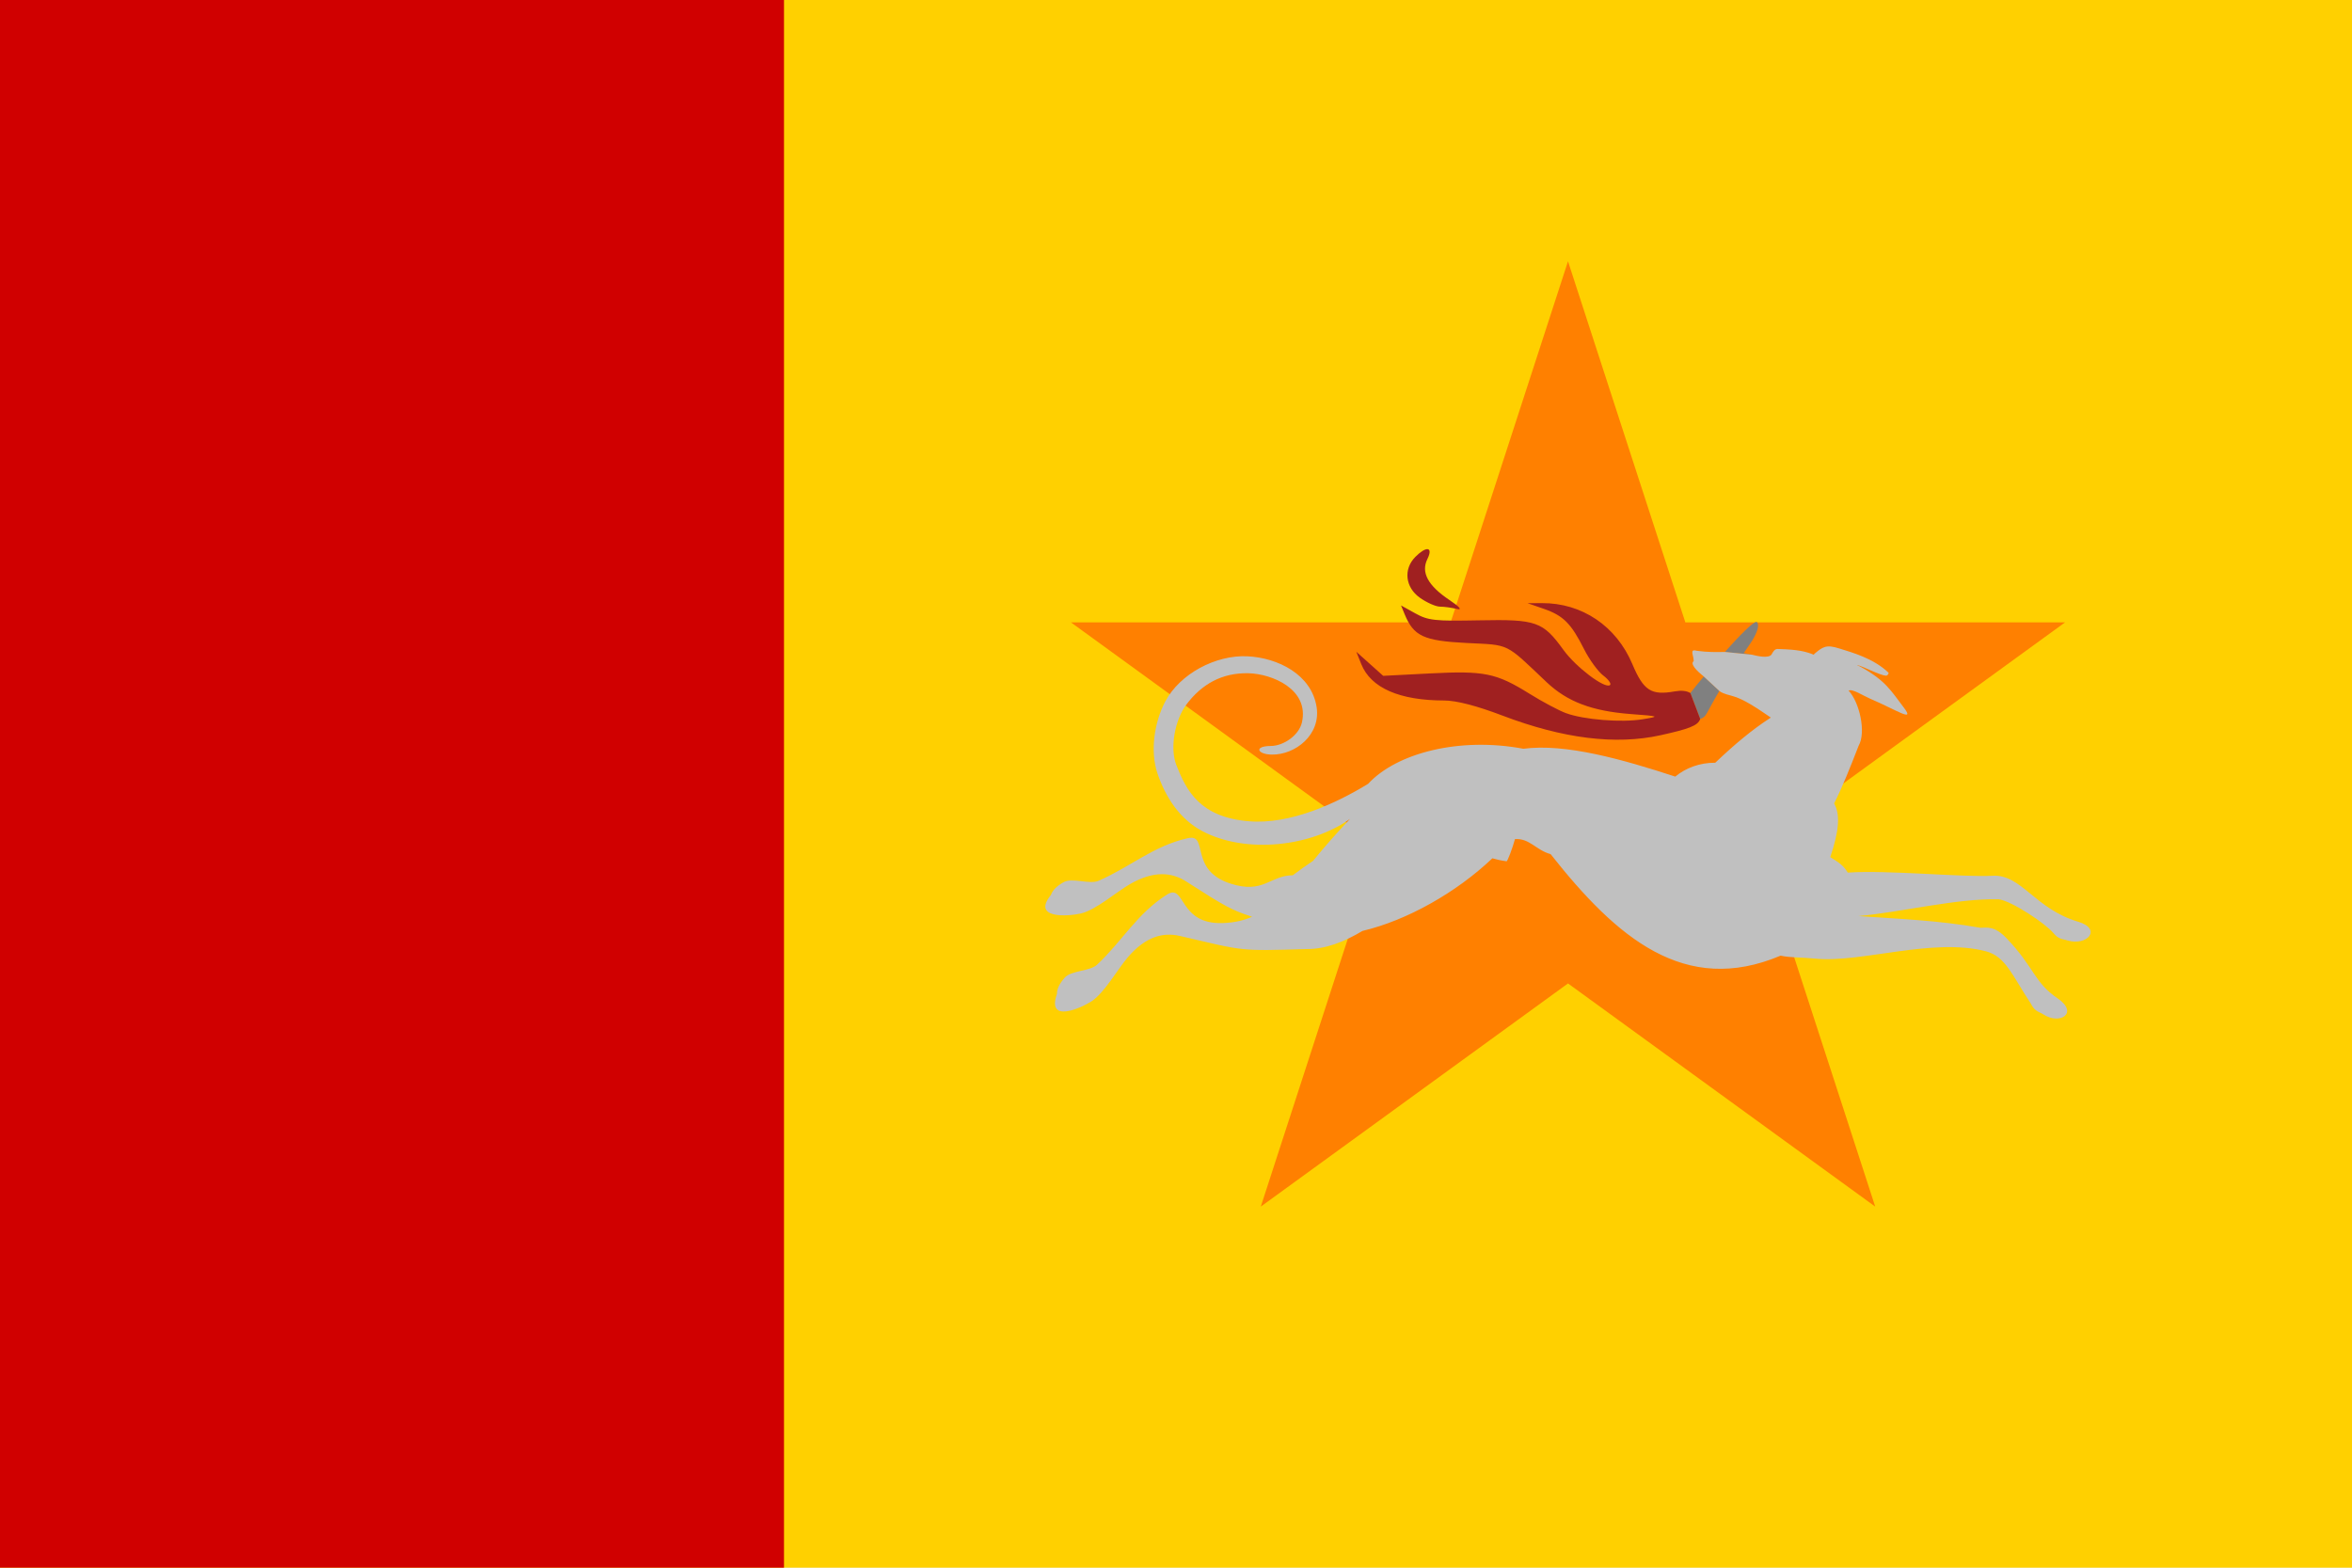
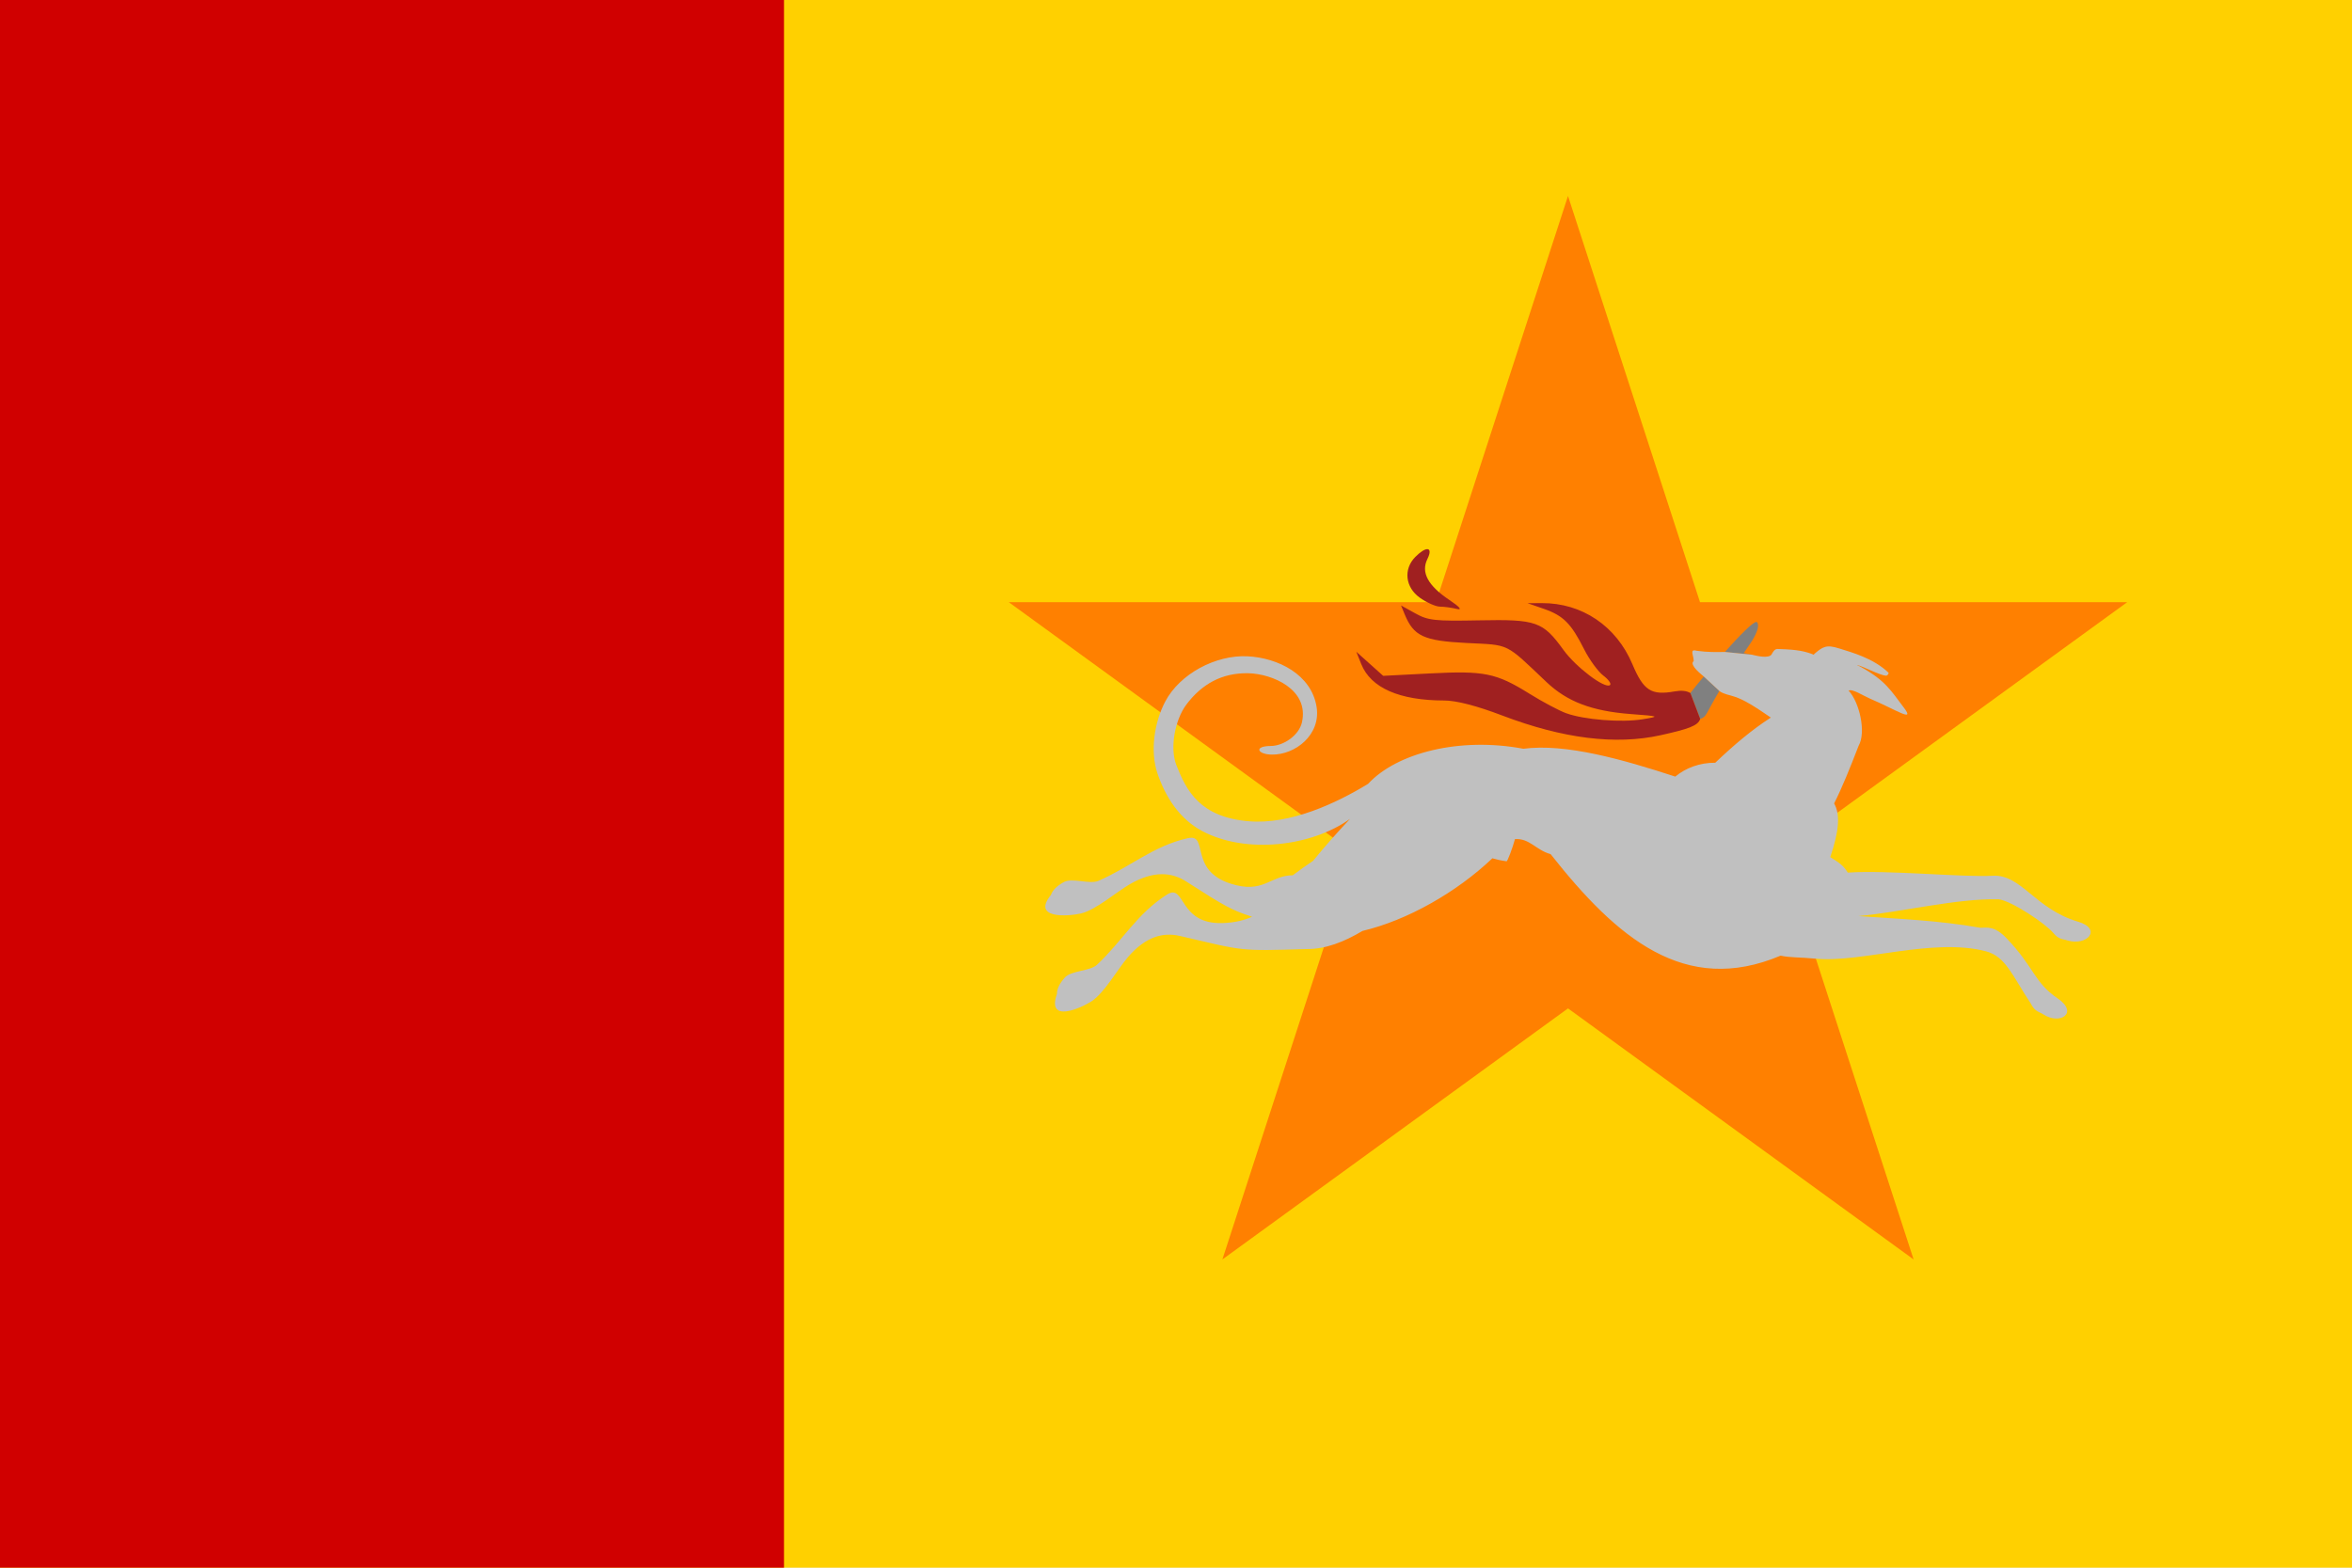
<svg xmlns="http://www.w3.org/2000/svg" xml:space="preserve" id="svg1" width="4608" height="3072" version="1.1" viewBox="0 0 1219.2 812.8">
  <defs id="defs1">
    <style id="style1">.cls-1{fill:#0283c0}.cls-2{fill:#fff}.cls-3{fill:#ef483f}</style>
  </defs>
-   <path id="rect1-1" d="M 0,0 V 812.8 H 1219.2 V 0 Z" style="fill:#ffd000;fill-opacity:1;fill-rule:evenodd;stroke:none;stroke-width:8.467;stroke-linecap:round;stroke-linejoin:round" />
-   <path id="path3" d="M 3072 512 L 2842.098 1219.566 L 2098.117 1219.566 L 2700.01 1656.867 L 2470.108 2364.434 L 3072 1927.133 L 3673.893 2364.434 L 3443.99 1656.865 L 4045.881 1219.566 L 3301.902 1219.566 L 3072 512 z" style="fill:#ff8000;fill-opacity:1;stroke-width:384;stroke-miterlimit:128" transform="scale(0.2645833)" />
-   <path id="rect2" d="M 0,0 V 812.8 H 406.4 V 0 Z" style="fill:#d00000;fill-opacity:1;stroke-width:1;stroke-linecap:round;stroke-linejoin:round;stroke-miterlimit:128" />
-   <path id="_72731584-7" d="m 910.521,322.452 c -1.744,-0.173 -8.877,7.132 -16.401,15.573 l 13.907,1.399 c -1.46,-0.359 -2.823,-0.624 -4.124,-0.826 1.141,-1.679 2.28,-3.355 3.569,-5.214 0,0 5.601,-8.077 3.325,-10.796 -0.067,-0.08 -0.159,-0.125 -0.276,-0.136 z m -27.342,28.273 c -2.811,3.374 -5.253,6.394 -6.949,8.585 l 5.091,13.444 c 3.509,-1.27 2.568,-2.125 9.947,-14.523 z" style="fill:gray;fill-opacity:1;fill-rule:evenodd;stroke:none;stroke-width:.265;stroke-miterlimit:4;stroke-dasharray:none" />
-   <path id="path10" d="m 739.891,284.712 c -1.277,-0.031 -3.507,1.283 -6.228,4.026 -6.296,6.345 -5.231,15.822 2.382,21.196 3.58,2.527 8.256,4.595 10.391,4.595 2.135,0 6.068,0.534 8.74,1.187 2.977,0.728 1.515,-1.047 -3.774,-4.583 -11.202,-7.488 -14.913,-14.345 -11.5,-21.254 1.663,-3.368 1.438,-5.131 -0.01,-5.166 z m 59.345,27.987 -7.379,0.042 8.491,2.955 c 10.031,3.491 14.078,7.557 20.796,20.898 2.742,5.444 7.24,11.607 9.995,13.695 2.756,2.088 4.281,4.311 3.39,4.94 -2.743,1.936 -17.635,-9.35 -24.068,-18.239 -10.689,-14.77 -14.019,-15.944 -43.58,-15.364 -23.187,0.455 -26.563,0.089 -33.224,-3.609 l -7.413,-4.117 1.863,4.526 c 4.701,11.412 9.854,13.814 32.042,14.937 22.839,1.156 19.699,-0.38 41.55,20.309 10.742,10.17 23.577,15.032 43.697,16.55 14.976,1.13 15.15,1.206 6.132,2.687 -10.997,1.805 -30.4,0.266 -39.746,-3.153 -3.666,-1.341 -12.19,-5.875 -18.942,-10.075 -17.293,-10.756 -23.378,-11.995 -51.67,-10.529 l -24.167,1.252 -6.967,-6.239 -6.966,-6.239 2.561,6.383 c 4.948,12.333 19.773,18.853 42.928,18.877 6.363,0.008 16.845,2.715 30.219,7.807 31.437,11.969 58.744,15.361 82.033,10.189 14.361,-3.189 19.431,-4.9 20.51,-8.428 l -5.091,-13.444 c -2.042,-1.205 -4.704,-1.448 -8.154,-0.837 -12.168,2.156 -16.109,-0.389 -21.913,-14.145 -8.335,-19.755 -26.131,-31.75 -46.925,-31.63 z" style="fill:#a02020;fill-opacity:1;fill-rule:evenodd;stroke:none;stroke-width:.265;stroke-miterlimit:4;stroke-dasharray:none" />
-   <path id="path7" d="m 894.119,338.024 c -4.291,0.04 -8.683,0.215 -14.602,-0.613 -4.067,-1.18 -1.419,2.703 -1.569,5.361 -1.947,1.429 1.458,4.93 5.231,7.951 l 8.089,7.507 c 0.757,0.714 2.463,1.527 6.342,2.502 6.21,1.56 13.482,6.656 20.329,11.308 -9.854,6.365 -18.829,13.936 -28.807,23.415 -7.991,-0.058 -15.291,2.672 -20.724,7.185 -27.31,-8.923 -56.798,-17.308 -78.727,-14.434 -33.103,-6.209 -65.633,2.146 -80.486,18.173 -16.427,10.077 -40.329,21.22 -61.856,19.424 -25.404,-2.12 -32.35,-15.89 -37.539,-29.084 -3.559,-9.054 -0.661,-23.667 5.181,-31.435 7.877,-10.472 18.375,-16.573 32.245,-16.224 12.136,0.304 31.518,8.282 27.664,25.458 -1.486,6.625 -9.404,12.204 -16.168,12.248 -8.932,0.055 -6.961,4.345 0.485,4.466 12.315,0.203 25.465,-10.331 23.302,-24.533 -2.592,-17.014 -20.151,-25.701 -35.964,-26.433 -16.305,-0.758 -34.913,8.998 -42.542,23.492 -5.631,10.693 -7.914,25.708 -4.037,37.163 4.26,12.586 11.666,23.891 23.399,30.053 22.753,11.95 56.532,7.881 76.42,-6.395 -6.788,7.224 -13.148,14.385 -19.097,21.709 -3.589,2.404 -7.103,4.899 -10.543,7.51 -12.039,0.143 -15.104,9.8 -32.192,4.357 -21.983,-7 -11.131,-26.079 -22.22,-23.589 -17.922,4.024 -29.849,14.939 -46.262,22.085 -4.686,2.042 -13.612,-1.768 -18.081,0.715 -3.604,2.005 -5.821,4.226 -6.588,6.589 -10.121,12.493 8.641,11.216 15.509,9.654 7.668,-1.748 18.626,-11.325 25.458,-15.235 12.317,-7.049 21.591,-6.186 29.152,-1.329 19.784,12.704 23.481,14.841 34.108,18.24 -3.858,1.76 -8.579,3.071 -15.294,3.299 -23.049,0.781 -19.179,-20.842 -28.801,-14.772 -15.549,9.808 -23.15,24.1 -36.236,36.345 -3.737,3.497 -13.418,2.903 -16.802,6.746 -2.729,3.098 -4.076,5.936 -4.013,8.421 -5.376,15.171 11.881,7.67 17.833,3.889 6.643,-4.223 13.778,-16.925 18.915,-22.905 9.257,-10.778 18.285,-13.077 27.03,-11.04 33.874,7.892 30.161,7.84 65.712,6.79 9.654,0.103 19.498,-3.757 28.883,-9.398 23.206,-5.47 48.843,-20.058 67.341,-37.659 1.997,0.58 4.29,1.135 7.276,1.536 0.441,0.654 3.393,-7.566 4.441,-11.491 7.646,-0.495 10.902,5.741 18.474,7.79 34.215,43.395 69.505,73.642 119.212,52.644 4.998,1.089 9.822,0.756 18.137,1.565 23.587,2.298 60.93,-11.07 88.367,-3.801 10.244,2.715 13.598,12.589 23.24,27.145 2.086,4.203 4.283,4.125 6.316,5.466 8.815,5.814 18.643,-0.709 7.537,-8.24 -12.255,-8.313 -11.976,-15.993 -26.424,-31.109 v -0.003 c -6.295,-6.585 -10.039,-5.517 -13.683,-5.495 -21.672,-3.868 -43.422,-4.62 -63.03,-6.053 22.579,-2.081 50.959,-9.253 72.659,-8.692 6.753,0.899 24.288,12.626 28.247,17.451 2.968,3.622 5.097,3.054 7.38,3.9 10.25,2.995 18.073,-6.009 5.496,-9.729 -22.573,-6.678 -29.366,-24.695 -44.353,-23.832 -15.219,0.878 -54.365,-3.059 -75.07,-1.63 -2.362,-3.918 -4.709,-5.276 -9.073,-8.032 4.717,-13.913 5.189,-22.242 2.004,-27.834 4.106,-8.106 8.039,-17.877 12.701,-29.91 4.009,-6.969 0.431,-22.626 -5.19,-28.561 1.868,-1.171 7.532,2.616 11.089,4.136 13.952,5.96 23.558,12.593 17.521,4.626 -6.752,-8.91 -9.491,-13.95 -22.138,-20.994 -0.665,-0.371 -1.341,-0.688 -2.027,-0.961 l 0.203,-0.064 c 2.986,0.743 11.661,5.324 14.732,5.502 0.677,0.04 1.707,-1.177 1.214,-1.645 -7.846,-7.447 -18.851,-10.395 -25.398,-12.469 -6.83,-2.166 -8.577,-0.94 -13.175,2.994 l 0.088,0.305 c -4.548,-1.882 -8.844,-2.713 -17.617,-2.995 -1.86,-0.059 -2.719,-0.486 -4.478,2.876 -1.662,2.103 -7.563,0.685 -10.246,0.025 z" style="fill:silver;fill-opacity:1;fill-rule:evenodd;stroke:none;stroke-width:.265;stroke-miterlimit:4;stroke-dasharray:none" />
+   <path id="rect1-1" d="M 0,0 V 812.8 H 1219.2 V 0 Z" style="display:inline;fill:#ffd000;fill-opacity:1;fill-rule:evenodd;stroke:none;stroke-width:8.467;stroke-linecap:round;stroke-linejoin:round" />
+   <path id="rect2" d="M 0,0 V 812.8 H 406.4 V 0 Z" style="display:inline;fill:#d00000;fill-opacity:1;stroke-width:1;stroke-linecap:round;stroke-linejoin:round;stroke-miterlimit:128" />
+   <path id="path2" d="M 812.8 101.6 L 744.368 312.211 L 522.918 312.211 L 702.075 442.377 L 633.643 652.988 L 812.8 522.823 L 991.957 652.989 L 923.525 442.377 L 1102.682 312.211 L 881.232 312.211 L 812.8 101.6 z" style="display:inline;fill:#ff8000;fill-opacity:1;stroke:none;stroke-width:33.867;stroke-linecap:round;stroke-linejoin:round;stroke-miterlimit:128;paint-order:stroke fill markers" />
+   <path id="_72731584-7" d="m 910.521,322.452 c -1.744,-0.173 -8.877,7.132 -16.401,15.573 l 13.907,1.399 c -1.46,-0.359 -2.823,-0.624 -4.124,-0.826 1.141,-1.679 2.28,-3.355 3.569,-5.214 0,0 5.601,-8.077 3.325,-10.796 -0.067,-0.08 -0.159,-0.125 -0.276,-0.136 z m -27.342,28.273 c -2.811,3.374 -5.253,6.394 -6.949,8.585 l 5.091,13.444 c 3.509,-1.27 2.568,-2.125 9.947,-14.523 z" style="display:inline;fill:gray;fill-opacity:1;fill-rule:evenodd;stroke:none;stroke-width:.265;stroke-miterlimit:4;stroke-dasharray:none" />
+   <path id="path10" d="m 739.891,284.712 c -1.277,-0.031 -3.507,1.283 -6.228,4.026 -6.296,6.345 -5.231,15.822 2.382,21.196 3.58,2.527 8.256,4.595 10.391,4.595 2.135,0 6.068,0.534 8.74,1.187 2.977,0.728 1.515,-1.047 -3.774,-4.583 -11.202,-7.488 -14.913,-14.345 -11.5,-21.254 1.663,-3.368 1.438,-5.131 -0.01,-5.166 z m 59.345,27.987 -7.379,0.042 8.491,2.955 c 10.031,3.491 14.078,7.557 20.796,20.898 2.742,5.444 7.24,11.607 9.995,13.695 2.756,2.088 4.281,4.311 3.39,4.94 -2.743,1.936 -17.635,-9.35 -24.068,-18.239 -10.689,-14.77 -14.019,-15.944 -43.58,-15.364 -23.187,0.455 -26.563,0.089 -33.224,-3.609 l -7.413,-4.117 1.863,4.526 c 4.701,11.412 9.854,13.814 32.042,14.937 22.839,1.156 19.699,-0.38 41.55,20.309 10.742,10.17 23.577,15.032 43.697,16.55 14.976,1.13 15.15,1.206 6.132,2.687 -10.997,1.805 -30.4,0.266 -39.746,-3.153 -3.666,-1.341 -12.19,-5.875 -18.942,-10.075 -17.293,-10.756 -23.378,-11.995 -51.67,-10.529 l -24.167,1.252 -6.967,-6.239 -6.966,-6.239 2.561,6.383 c 4.948,12.333 19.773,18.853 42.928,18.877 6.363,0.008 16.845,2.715 30.219,7.807 31.437,11.969 58.744,15.361 82.033,10.189 14.361,-3.189 19.431,-4.9 20.51,-8.428 l -5.091,-13.444 c -2.042,-1.205 -4.704,-1.448 -8.154,-0.837 -12.168,2.156 -16.109,-0.389 -21.913,-14.145 -8.335,-19.755 -26.131,-31.75 -46.925,-31.63 z" style="display:inline;fill:#a02020;fill-opacity:1;fill-rule:evenodd;stroke:none;stroke-width:.265;stroke-miterlimit:4;stroke-dasharray:none" />
+   <path id="path7" d="m 894.119,338.024 c -4.291,0.04 -8.683,0.215 -14.602,-0.613 -4.067,-1.18 -1.419,2.703 -1.569,5.361 -1.947,1.429 1.458,4.93 5.231,7.951 l 8.089,7.507 c 0.757,0.714 2.463,1.527 6.342,2.502 6.21,1.56 13.482,6.656 20.329,11.308 -9.854,6.365 -18.829,13.936 -28.807,23.415 -7.991,-0.058 -15.291,2.672 -20.724,7.185 -27.31,-8.923 -56.798,-17.308 -78.727,-14.434 -33.103,-6.209 -65.633,2.146 -80.486,18.173 -16.427,10.077 -40.329,21.22 -61.856,19.424 -25.404,-2.12 -32.35,-15.89 -37.539,-29.084 -3.559,-9.054 -0.661,-23.667 5.181,-31.435 7.877,-10.472 18.375,-16.573 32.245,-16.224 12.136,0.304 31.518,8.282 27.664,25.458 -1.486,6.625 -9.404,12.204 -16.168,12.248 -8.932,0.055 -6.961,4.345 0.485,4.466 12.315,0.203 25.465,-10.331 23.302,-24.533 -2.592,-17.014 -20.151,-25.701 -35.964,-26.433 -16.305,-0.758 -34.913,8.998 -42.542,23.492 -5.631,10.693 -7.914,25.708 -4.037,37.163 4.26,12.586 11.666,23.891 23.399,30.053 22.753,11.95 56.532,7.881 76.42,-6.395 -6.788,7.224 -13.148,14.385 -19.097,21.709 -3.589,2.404 -7.103,4.899 -10.543,7.51 -12.039,0.143 -15.104,9.8 -32.192,4.357 -21.983,-7 -11.131,-26.079 -22.22,-23.589 -17.922,4.024 -29.849,14.939 -46.262,22.085 -4.686,2.042 -13.612,-1.768 -18.081,0.715 -3.604,2.005 -5.821,4.226 -6.588,6.589 -10.121,12.493 8.641,11.216 15.509,9.654 7.668,-1.748 18.626,-11.325 25.458,-15.235 12.317,-7.049 21.591,-6.186 29.152,-1.329 19.784,12.704 23.481,14.841 34.108,18.24 -3.858,1.76 -8.579,3.071 -15.294,3.299 -23.049,0.781 -19.179,-20.842 -28.801,-14.772 -15.549,9.808 -23.15,24.1 -36.236,36.345 -3.737,3.497 -13.418,2.903 -16.802,6.746 -2.729,3.098 -4.076,5.936 -4.013,8.421 -5.376,15.171 11.881,7.67 17.833,3.889 6.643,-4.223 13.778,-16.925 18.915,-22.905 9.257,-10.778 18.285,-13.077 27.03,-11.04 33.874,7.892 30.161,7.84 65.712,6.79 9.654,0.103 19.498,-3.757 28.883,-9.398 23.206,-5.47 48.843,-20.058 67.341,-37.659 1.997,0.58 4.29,1.135 7.276,1.536 0.441,0.654 3.393,-7.566 4.441,-11.491 7.646,-0.495 10.902,5.741 18.474,7.79 34.215,43.395 69.505,73.642 119.212,52.644 4.998,1.089 9.822,0.756 18.137,1.565 23.587,2.298 60.93,-11.07 88.367,-3.801 10.244,2.715 13.598,12.589 23.24,27.145 2.086,4.203 4.283,4.125 6.316,5.466 8.815,5.814 18.643,-0.709 7.537,-8.24 -12.255,-8.313 -11.976,-15.993 -26.424,-31.109 v -0.003 c -6.295,-6.585 -10.039,-5.517 -13.683,-5.495 -21.672,-3.868 -43.422,-4.62 -63.03,-6.053 22.579,-2.081 50.959,-9.253 72.659,-8.692 6.753,0.899 24.288,12.626 28.247,17.451 2.968,3.622 5.097,3.054 7.38,3.9 10.25,2.995 18.073,-6.009 5.496,-9.729 -22.573,-6.678 -29.366,-24.695 -44.353,-23.832 -15.219,0.878 -54.365,-3.059 -75.07,-1.63 -2.362,-3.918 -4.709,-5.276 -9.073,-8.032 4.717,-13.913 5.189,-22.242 2.004,-27.834 4.106,-8.106 8.039,-17.877 12.701,-29.91 4.009,-6.969 0.431,-22.626 -5.19,-28.561 1.868,-1.171 7.532,2.616 11.089,4.136 13.952,5.96 23.558,12.593 17.521,4.626 -6.752,-8.91 -9.491,-13.95 -22.138,-20.994 -0.665,-0.371 -1.341,-0.688 -2.027,-0.961 l 0.203,-0.064 c 2.986,0.743 11.661,5.324 14.732,5.502 0.677,0.04 1.707,-1.177 1.214,-1.645 -7.846,-7.447 -18.851,-10.395 -25.398,-12.469 -6.83,-2.166 -8.577,-0.94 -13.175,2.994 l 0.088,0.305 c -4.548,-1.882 -8.844,-2.713 -17.617,-2.995 -1.86,-0.059 -2.719,-0.486 -4.478,2.876 -1.662,2.103 -7.563,0.685 -10.246,0.025 z" style="display:inline;fill:silver;fill-opacity:1;fill-rule:evenodd;stroke:none;stroke-width:.265;stroke-miterlimit:4;stroke-dasharray:none" />
</svg>
